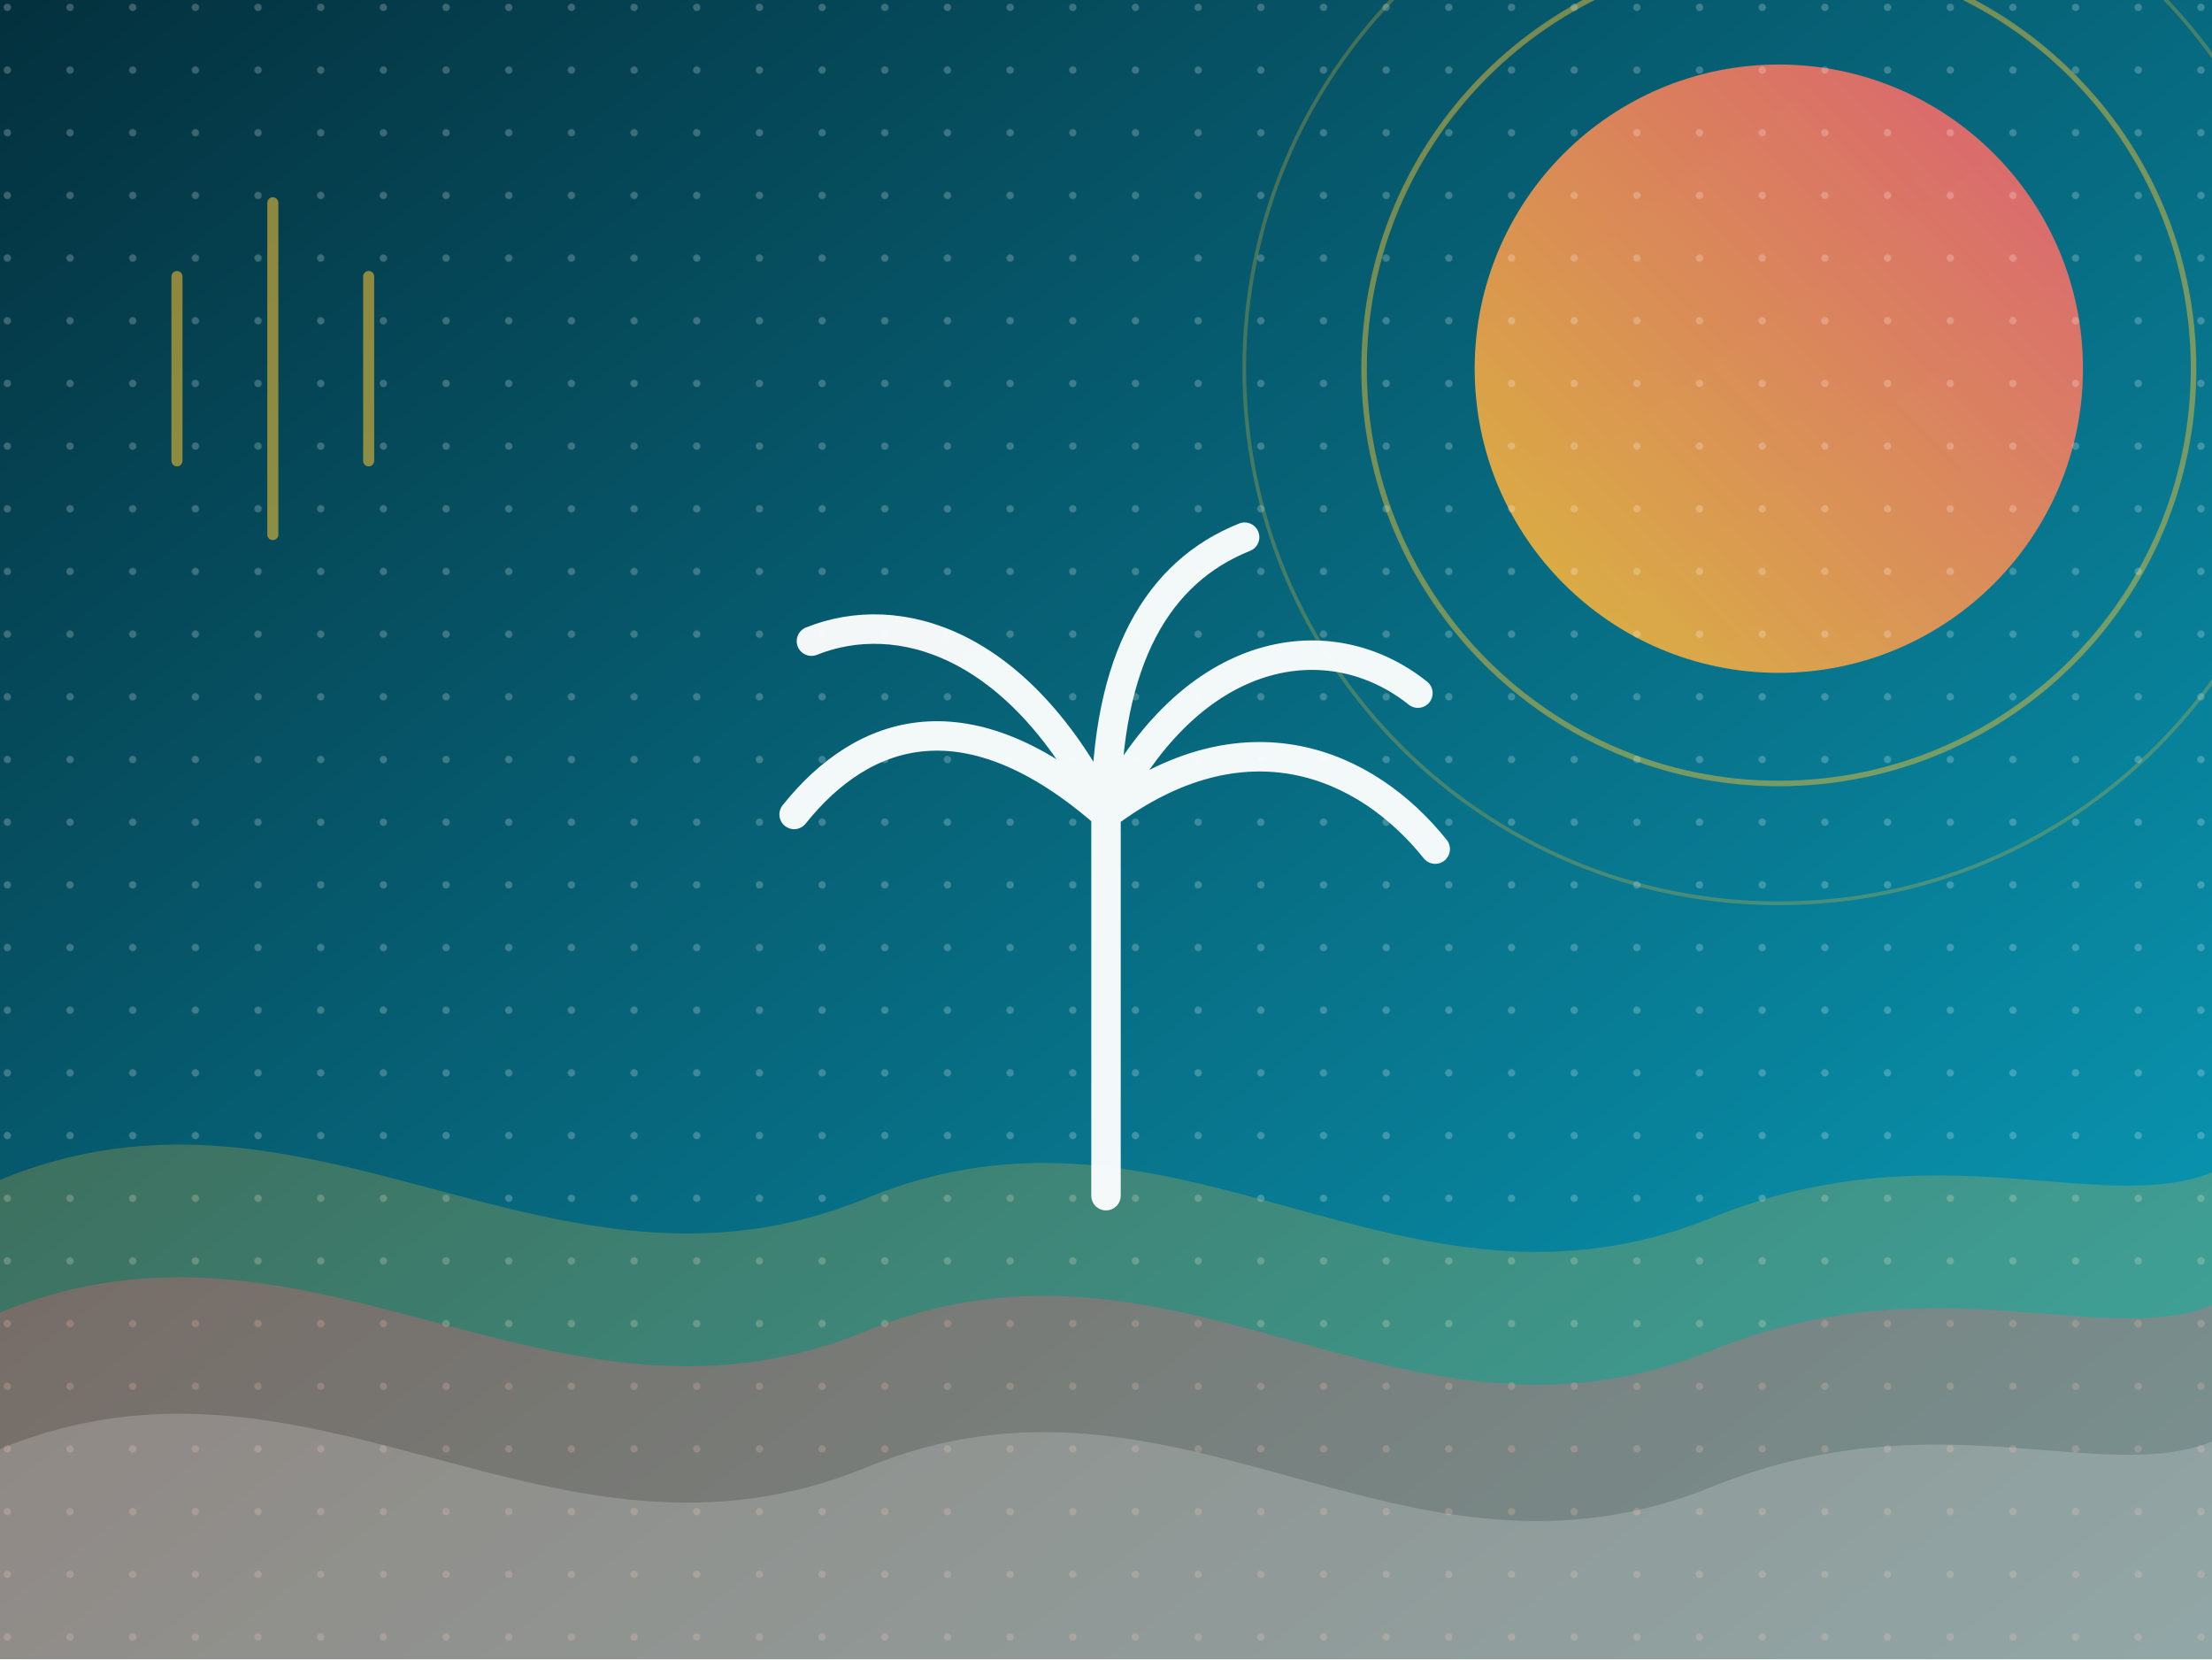
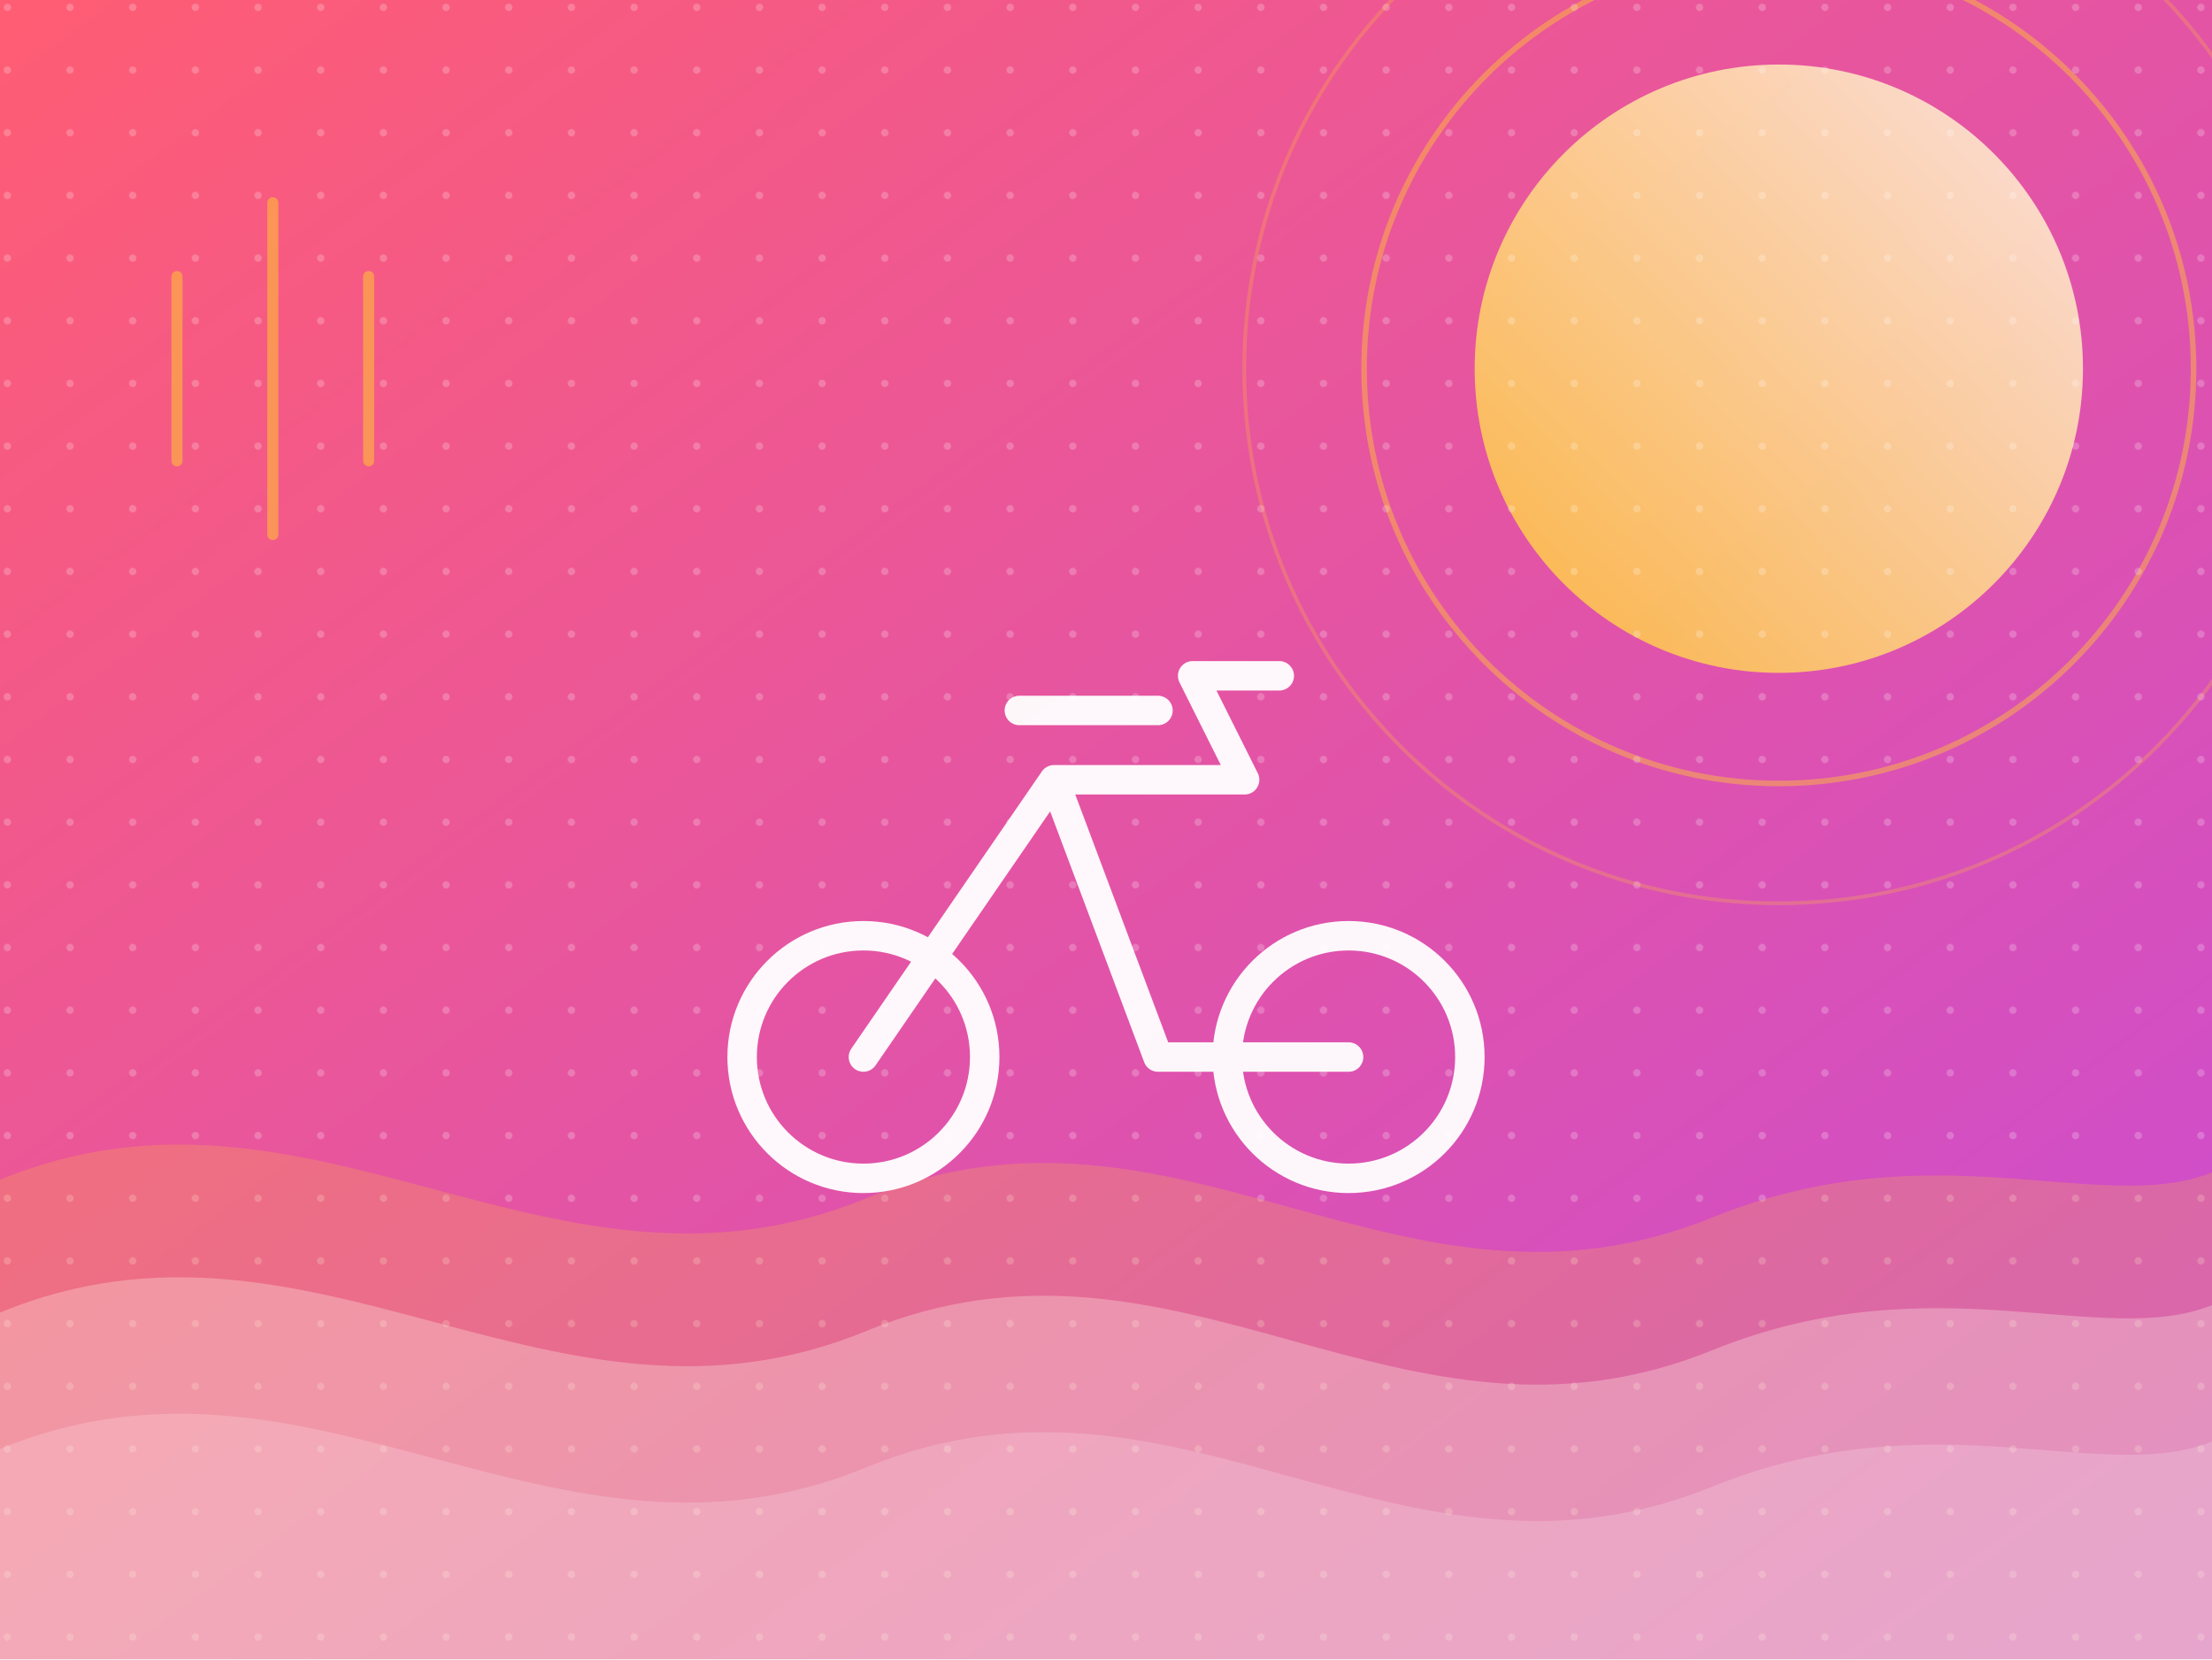
- <svg xmlns="http://www.w3.org/2000/svg" viewBox="0 0 1200 900" width="1200" height="900" role="img" aria-label="hero southbeach">
+ <svg xmlns="http://www.w3.org/2000/svg" viewBox="0 0 1200 900" width="1200" height="900" role="img" aria-label="tour bike deco">
  <defs>
    <linearGradient id="g1" x1="0" y1="0" x2="1" y2="1">
-       <stop offset="0" stop-color="#04303d" />
-       <stop offset="1" stop-color="#0aa2c0" />
+       <stop offset="0" stop-color="#ff5d73" />
+       <stop offset="1" stop-color="#c84bd6" />
    </linearGradient>
    <linearGradient id="g2" x1="0" y1="1" x2="1" y2="0">
      <stop offset="0" stop-color="#ffc531" />
-       <stop offset="1" stop-color="#ff5d73" />
+       <stop offset="1" stop-color="#fff6e9" />
    </linearGradient>
    <pattern id="dots" width="34" height="34" patternUnits="userSpaceOnUse">
      <circle cx="4" cy="4" r="2" fill="#ffffff" opacity=".22" />
    </pattern>
  </defs>
  <rect width="1200" height="900" fill="url(#g1)" />
  <circle cx="965" cy="200" r="165" fill="url(#g2)" opacity=".85" />
  <circle cx="965" cy="200" r="225" fill="none" stroke="#ffc531" stroke-width="3" opacity=".45" />
  <circle cx="965" cy="200" r="290" fill="none" stroke="#ffc531" stroke-width="2" opacity=".25" />
  <rect width="1200" height="900" fill="url(#dots)" />
  <path d="M0 640 C170 570 300 720 470 650 C640 580 760 730 930 660 C1050 612 1140 660 1200 636 L1200 900 L0 900 Z" fill="#ffc531" opacity=".22" />
-   <path d="M0 712 C170 642 300 792 470 722 C640 652 760 802 930 732 C1050 684 1140 732 1200 708 L1200 900 L0 900 Z" fill="#ff5d73" opacity=".3" />
+   <path d="M0 712 C170 642 300 792 470 722 C640 652 760 802 930 732 C1050 684 1140 732 1200 708 L1200 900 L0 900 Z" fill="#fff6e9" opacity=".3" />
  <path d="M0 786 C170 716 300 866 470 796 C640 726 760 876 930 806 C1050 758 1140 806 1200 782 L1200 900 L0 900 Z" fill="#ffffff" opacity=".18" />
  <g transform="translate(365 235) scale(4.7)" fill="none" stroke="#ffffff" stroke-width="3.4" stroke-linecap="round" stroke-linejoin="round" opacity=".95">
-     <path d="M50 88 L50 44 M50 44 C34 30 22 34 14 44 M50 44 C40 24 26 20 16 24 M50 44 C60 24 76 22 86 30 M50 44 C66 32 80 38 88 48 M50 44 C50 26 56 16 66 12" />
+     <path d="M22 72 m-14 0 a14 14 0 1 0 28 0 a14 14 0 1 0 -28 0 M78 72 m-14 0 a14 14 0 1 0 28 0 a14 14 0 1 0 -28 0 M22 72 L44 40 L66 40 M44 40 L56 72 L78 72 M40 32 L56 32 M66 40 L60 28 L70 28" />
  </g>
  <g stroke="#ffc531" stroke-width="6" stroke-linecap="round" opacity=".55">
    <path d="M96 150 L96 250" />
    <path d="M148 110 L148 290" />
    <path d="M200 150 L200 250" />
  </g>
</svg>
